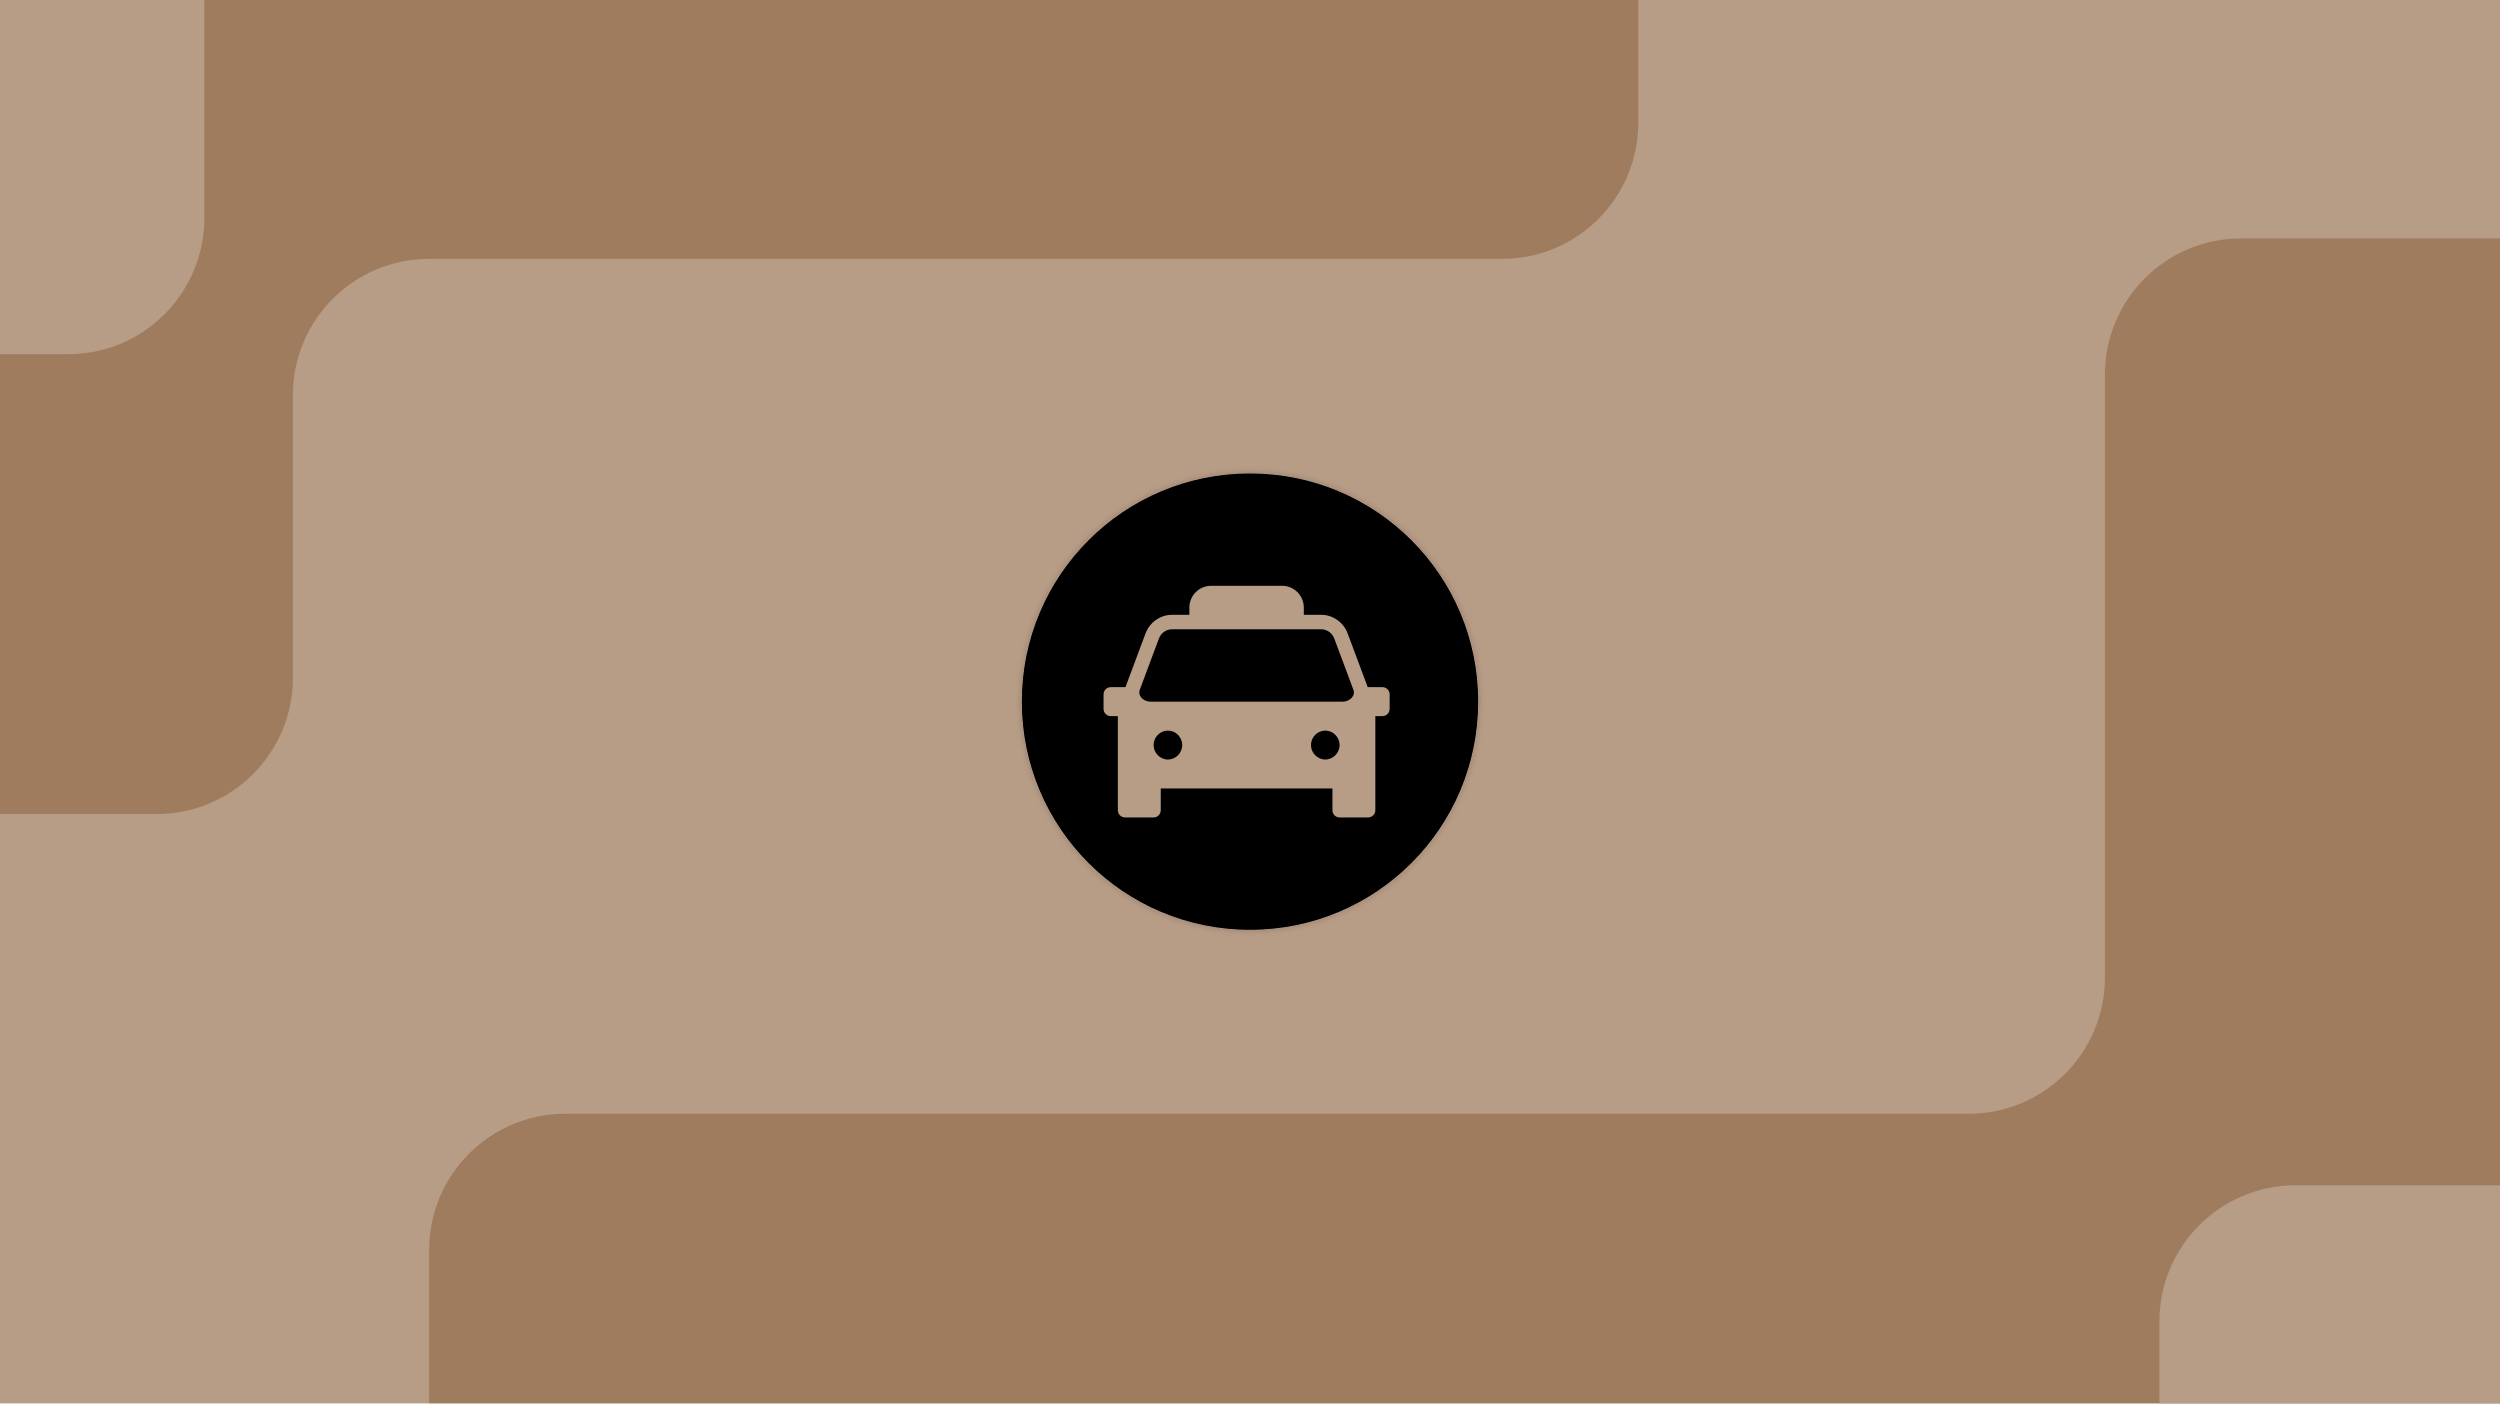
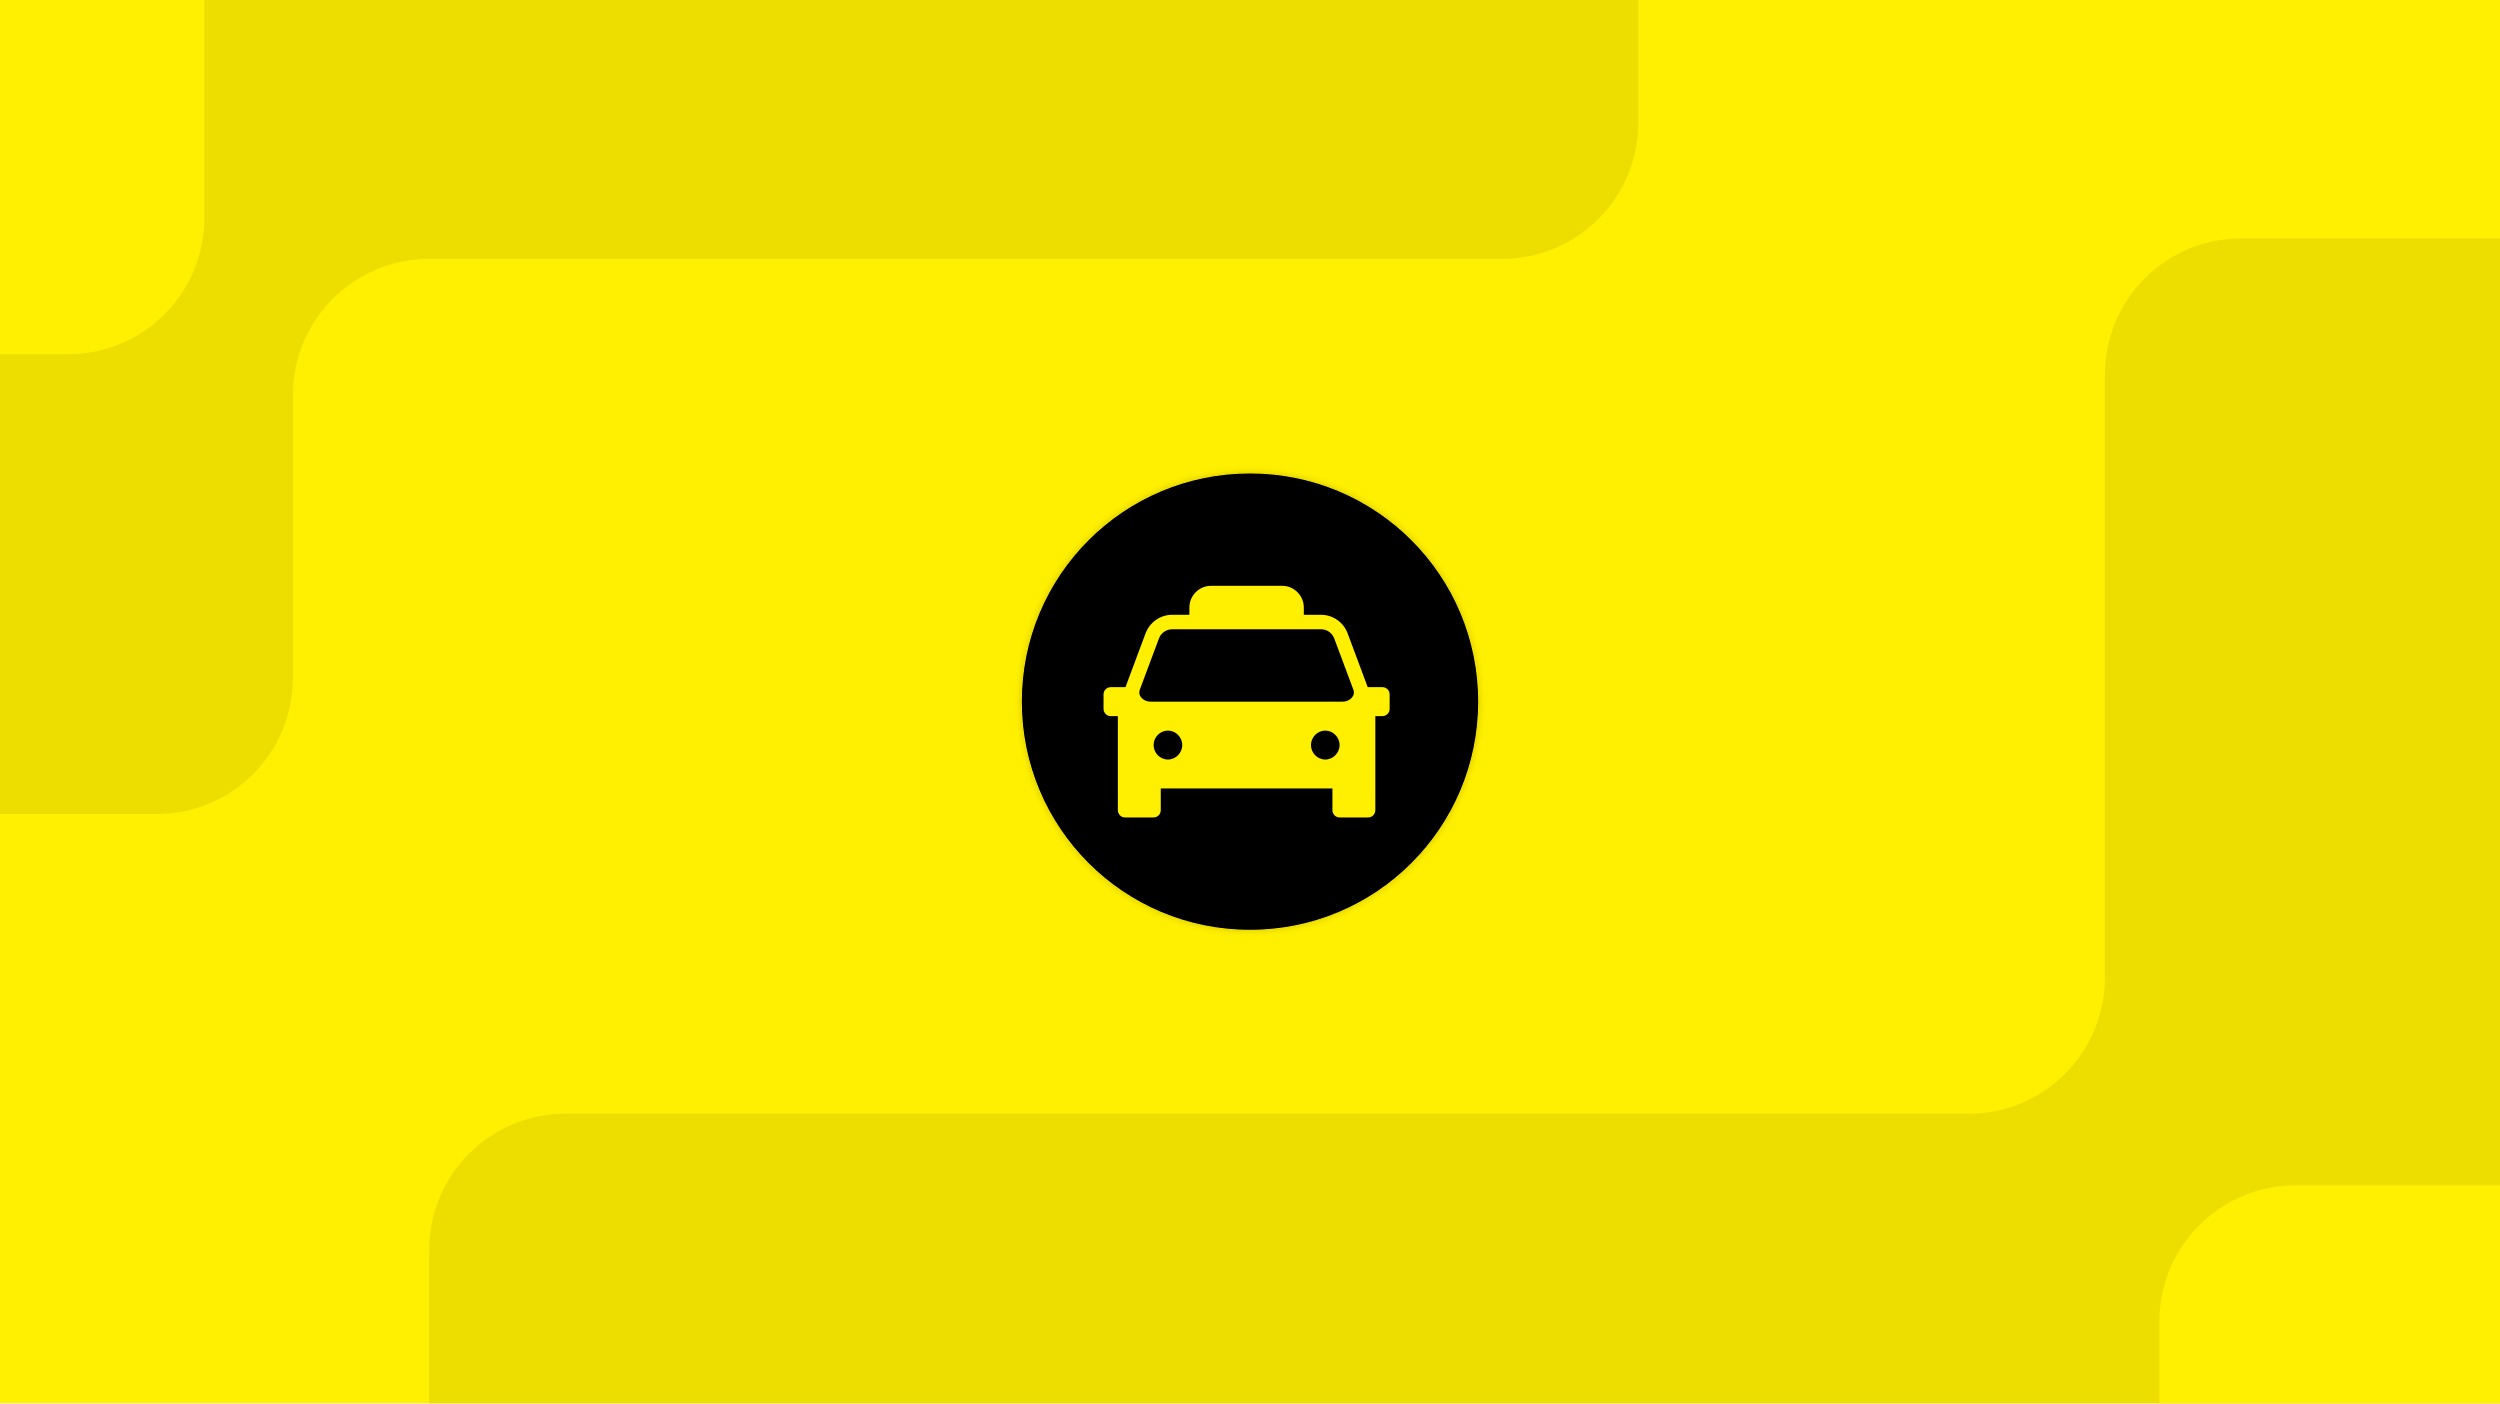
<svg xmlns="http://www.w3.org/2000/svg" width="367" height="206" viewBox="0 0 367 206" fill="none">
-   <g clip-path="url(#clip0_4162_3160)">
-     <rect width="367" height="206" fill="#B79C86" />
-     <g filter="url(#filter0_d_4162_3160)">
+   <g clip-path="url(#clip0_3975_2556)">
+     <rect width="367" height="206" fill="#FFEF00" />
+     <g filter="url(#filter0_d_3975_2556)">
      <path d="M183.5 136.5C164.967 136.5 150 121.533 150 103C150 84.467 164.967 69.5 183.5 69.5C202.033 69.5 217 84.467 217 103C217 121.533 202.033 136.5 183.5 136.5Z" fill="black" />
-       <path d="M177.75 86C176.023 86 174.6 87.44 174.6 89.188V90.25H172.073C170.339 90.25 168.778 91.343 168.165 92.985L165.359 100.501V100.506L165.22 100.875H163.05C162.47 100.875 162 101.351 162 101.938V104.063C162 104.649 162.47 105.125 163.05 105.125H164.1V118.938C164.1 119.524 164.57 120 165.15 120H169.35C169.93 120 170.4 119.524 170.4 118.938V115.75H195.6V118.938C195.6 119.524 196.07 120 196.65 120H200.85C201.43 120 201.9 119.524 201.9 118.938V105.125H202.95C203.53 105.125 204 104.649 204 104.063V101.938C204 101.351 203.53 100.875 202.95 100.875H200.78L200.641 100.502L197.835 92.985C197.222 91.343 195.661 90.25 193.927 90.25H191.4V89.188C191.4 87.44 189.977 86 188.25 86L177.75 86ZM172.073 92.375H193.927C194.795 92.375 195.564 92.915 195.871 93.736L198.68 101.261C198.833 101.682 198.751 102.045 198.475 102.386C198.197 102.73 197.708 103 197.085 103H168.915C168.292 103 167.803 102.73 167.525 102.386C167.246 102.041 167.164 101.675 167.324 101.248C167.326 101.24 167.33 101.231 167.332 101.224L170.129 93.736C170.436 92.915 171.205 92.375 172.073 92.375ZM171.45 107.25C172.597 107.25 173.55 108.214 173.55 109.375C173.55 110.536 172.597 111.5 171.45 111.5C170.303 111.5 169.35 110.536 169.35 109.375C169.35 108.214 170.303 107.25 171.45 107.25ZM194.55 107.25C195.697 107.25 196.65 108.214 196.65 109.375C196.65 110.536 195.697 111.5 194.55 111.5C193.403 111.5 192.45 110.536 192.45 109.375C192.45 108.214 193.403 107.25 194.55 107.25Z" fill="#B79C86" />
+       <path d="M177.75 86C176.023 86 174.6 87.44 174.6 89.188V90.25H172.073C170.339 90.25 168.778 91.343 168.165 92.985L165.359 100.501V100.506L165.22 100.875H163.05C162.47 100.875 162 101.351 162 101.938V104.063C162 104.649 162.47 105.125 163.05 105.125H164.1V118.938C164.1 119.524 164.57 120 165.15 120H169.35C169.93 120 170.4 119.524 170.4 118.938V115.75H195.6V118.938C195.6 119.524 196.07 120 196.65 120H200.85C201.43 120 201.9 119.524 201.9 118.938V105.125H202.95C203.53 105.125 204 104.649 204 104.063V101.938C204 101.351 203.53 100.875 202.95 100.875H200.78L200.641 100.502L197.835 92.985C197.222 91.343 195.661 90.25 193.927 90.25H191.4V89.188C191.4 87.44 189.977 86 188.25 86L177.75 86ZM172.073 92.375H193.927C194.795 92.375 195.564 92.915 195.871 93.736L198.68 101.261C198.833 101.682 198.751 102.045 198.475 102.386C198.197 102.73 197.708 103 197.085 103H168.915C168.292 103 167.803 102.73 167.525 102.386C167.246 102.041 167.164 101.675 167.324 101.248C167.326 101.24 167.33 101.231 167.332 101.224L170.129 93.736C170.436 92.915 171.205 92.375 172.073 92.375ZM171.45 107.25C172.597 107.25 173.55 108.214 173.55 109.375C173.55 110.536 172.597 111.5 171.45 111.5C170.303 111.5 169.35 110.536 169.35 109.375C169.35 108.214 170.303 107.25 171.45 107.25ZM194.55 107.25C195.697 107.25 196.65 108.214 196.65 109.375C196.65 110.536 195.697 111.5 194.55 111.5C193.403 111.5 192.45 110.536 192.45 109.375C192.45 108.214 193.403 107.25 194.55 107.25Z" fill="#FFEF00" />
    </g>
-     <path d="M83 163.5L289 163.5C300.046 163.5 309 154.546 309 143.5L309 55C309 43.954 317.954 35 329 35L392 35L392 206L63 206L63 183.5C63 172.454 71.954 163.5 83 163.5Z" fill="#A07C5F" />
-     <path d="M42.998 99.5L42.998 58C42.998 46.954 51.952 38 62.998 38L220.5 38C231.546 38 240.5 29.046 240.5 18L240.5 -1L-8.002 -1L-8.002 119.5L22.998 119.5C34.044 119.5 42.998 110.546 42.998 99.5Z" fill="#A07C5F" />
-     <path d="M337 174L444.693 174L484 174C495.046 174 504 182.954 504 194L504 256C504 267.046 495.046 276 484 276L337 276C325.954 276 317 267.046 317 256L317 194C317 182.954 325.954 174 337 174Z" fill="#B79C86" />
-     <path d="M-115 -38L-22.33 -38L10 -38C21.046 -38 30 -29.046 30 -18L30 32C30 43.046 21.046 52 10 52L-115 52C-126.046 52 -135 43.046 -135 32L-135 -18C-135 -29.046 -126.046 -38 -115 -38Z" fill="#B79C86" />
+     <path d="M83 163.5L289 163.5C300.046 163.5 309 154.546 309 143.5L309 55C309 43.954 317.954 35 329 35L392 35L392 206L63 206L63 183.5C63 172.454 71.954 163.5 83 163.5Z" fill="#EDDE00" />
+     <path d="M42.998 99.5L42.998 58C42.998 46.954 51.952 38 62.998 38L220.5 38C231.546 38 240.5 29.046 240.5 18L240.5 -1L-8.002 -1L-8.002 119.5L22.998 119.5C34.044 119.5 42.998 110.546 42.998 99.5Z" fill="#EDDE00" />
+     <path d="M337 174L444.693 174L484 174C495.046 174 504 182.954 504 194L504 256C504 267.046 495.046 276 484 276L337 276C325.954 276 317 267.046 317 256L317 194C317 182.954 325.954 174 337 174Z" fill="#FFEF00" />
+     <path d="M-115 -38L-22.33 -38L10 -38C21.046 -38 30 -29.046 30 -18L30 32C30 43.046 21.046 52 10 52L-115 52C-126.046 52 -135 43.046 -135 32L-135 -18C-135 -29.046 -126.046 -38 -115 -38Z" fill="#FFEF00" />
  </g>
  <defs>
-     <filter id="filter0_d_4162_3160" x="149" y="68.5" width="69" height="69" filterUnits="userSpaceOnUse" color-interpolation-filters="sRGB">
+     <filter id="filter0_d_3975_2556" x="149" y="68.5" width="69" height="69" filterUnits="userSpaceOnUse" color-interpolation-filters="sRGB">
      <feFlood flood-opacity="0" result="BackgroundImageFix" />
      <feColorMatrix in="SourceAlpha" type="matrix" values="0 0 0 0 0 0 0 0 0 0 0 0 0 0 0 0 0 0 127 0" result="hardAlpha" />
      <feOffset />
      <feGaussianBlur stdDeviation="0.5" />
      <feComposite in2="hardAlpha" operator="out" />
      <feColorMatrix type="matrix" values="0 0 0 0 0 0 0 0 0 0 0 0 0 0 0 0 0 0 0.17 0" />
-       <feBlend mode="normal" in2="BackgroundImageFix" result="effect1_dropShadow_4162_3160" />
-       <feBlend mode="normal" in="SourceGraphic" in2="effect1_dropShadow_4162_3160" result="shape" />
+       <feBlend mode="normal" in2="BackgroundImageFix" result="effect1_dropShadow_3975_2556" />
+       <feBlend mode="normal" in="SourceGraphic" in2="effect1_dropShadow_3975_2556" result="shape" />
    </filter>
-     <clipPath id="clip0_4162_3160">
+     <clipPath id="clip0_3975_2556">
      <rect width="367" height="206" fill="white" />
    </clipPath>
  </defs>
</svg>
